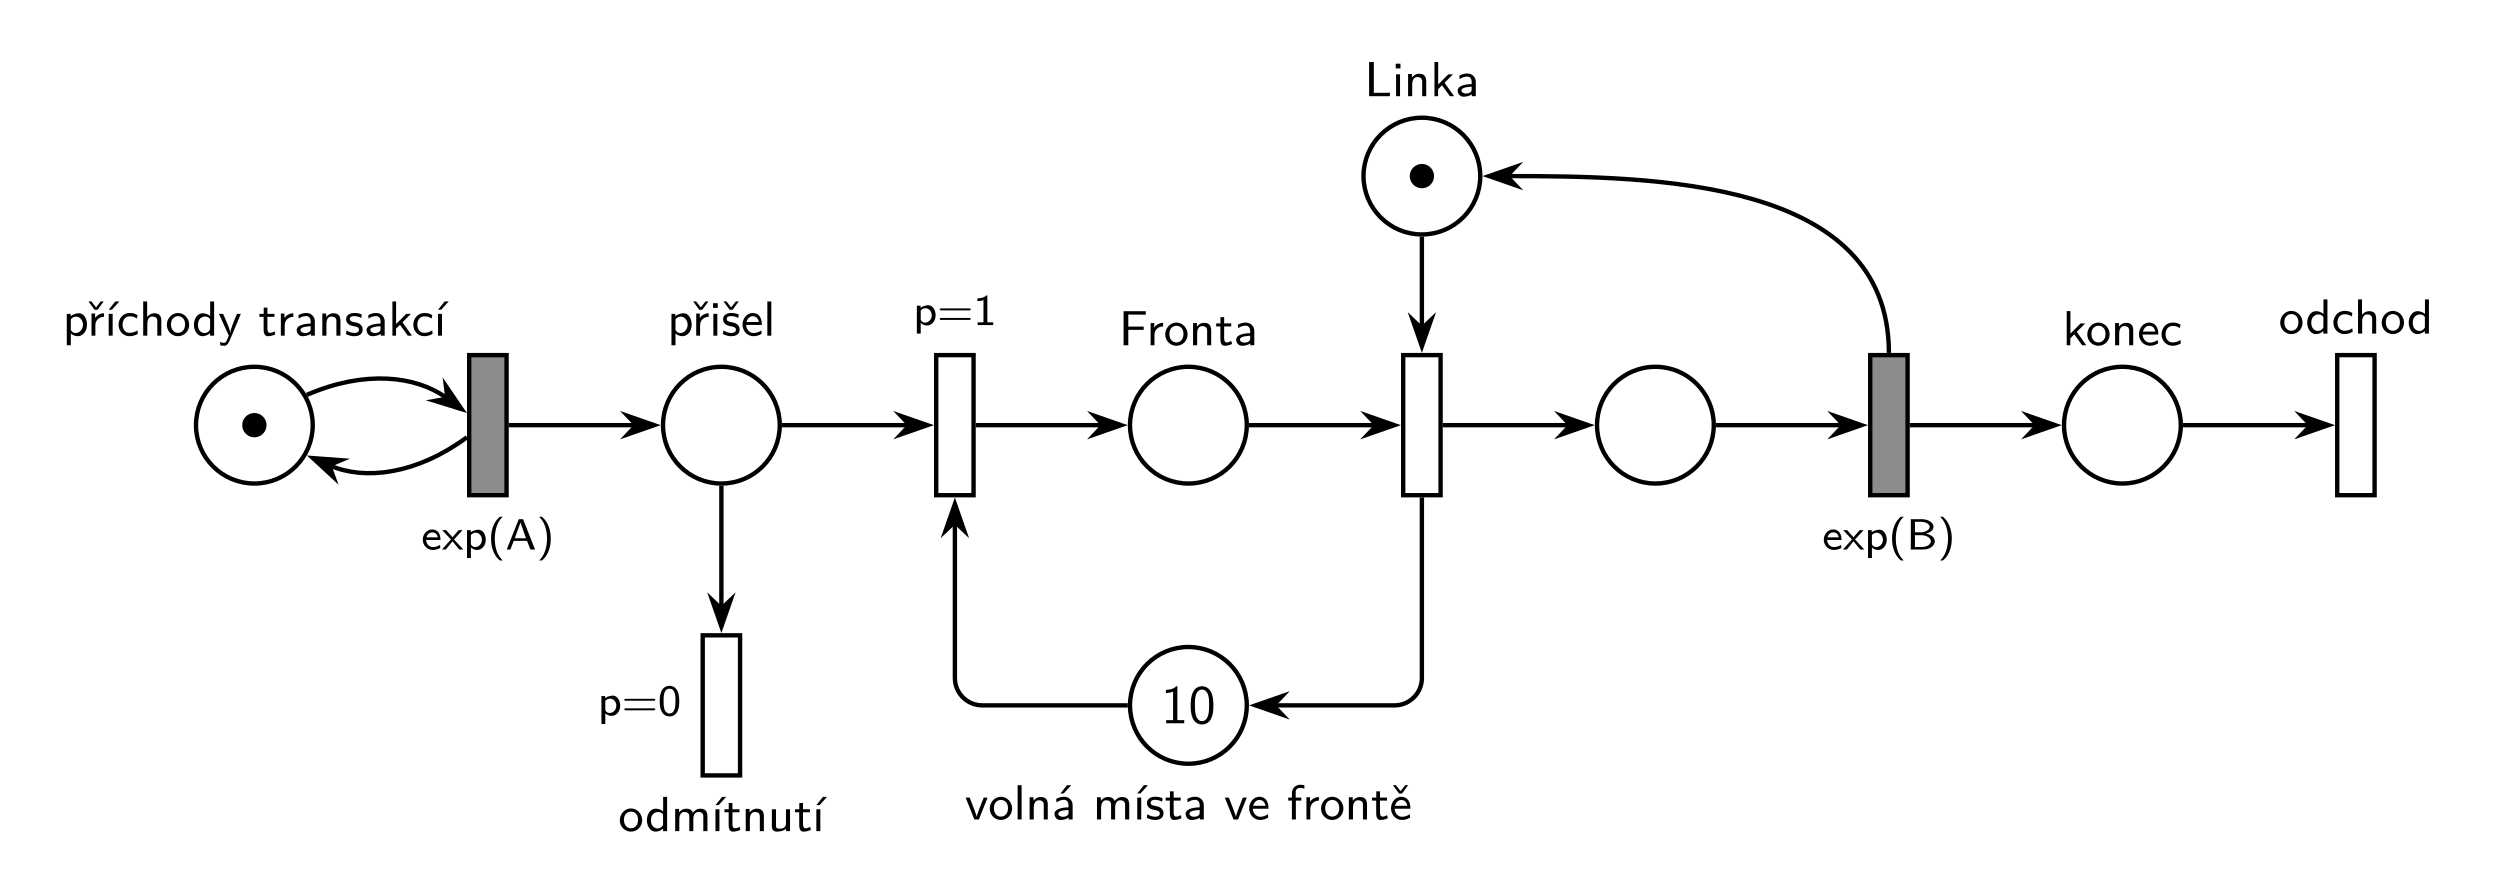
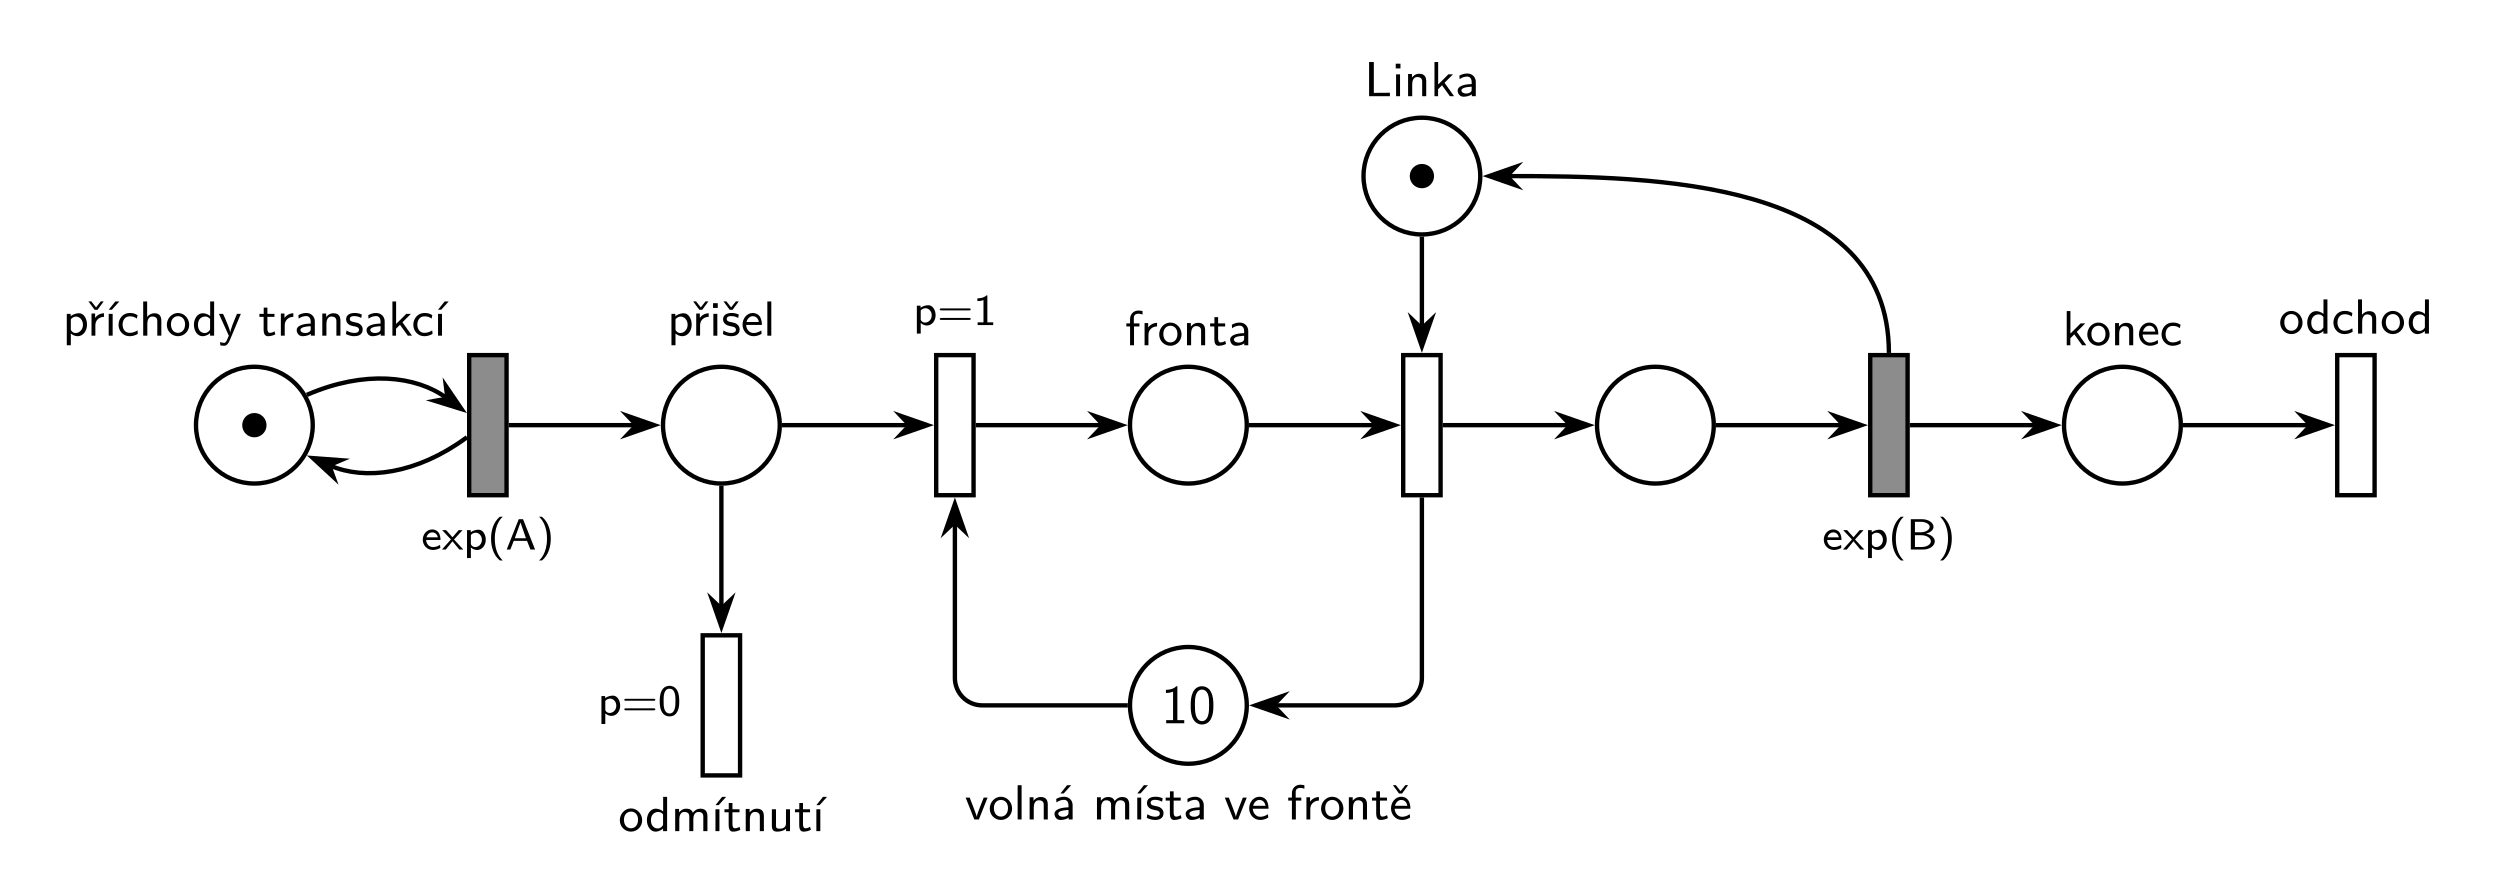
<svg xmlns="http://www.w3.org/2000/svg" xmlns:xlink="http://www.w3.org/1999/xlink" width="454.219pt" height="162.635pt" viewBox="0 0 454.219 162.635">
  <defs>
    <g>
      <g id="glyph-0-0">
        <path d="M 4.422 -2 C 4.422 -3.078 3.859 -4.078 2.984 -4.078 C 2.734 -4.078 2.078 -4.031 1.453 -3.547 L 1.453 -3.969 L 0.75 -3.969 L 0.75 1.734 L 1.484 1.734 L 1.484 -0.406 C 1.812 -0.094 2.266 0.094 2.734 0.094 C 3.641 0.094 4.422 -0.781 4.422 -2 Z M 3.688 -1.984 C 3.688 -1.125 3.047 -0.484 2.359 -0.484 C 2.062 -0.484 1.75 -0.594 1.484 -1.031 L 1.484 -2.969 C 1.609 -3.141 1.938 -3.469 2.438 -3.469 C 3.109 -3.469 3.688 -2.828 3.688 -1.984 Z M 3.688 -1.984 " />
      </g>
      <g id="glyph-0-1">
        <path d="M 3.016 -3.422 L 3.016 -4.078 C 2.359 -4.062 1.766 -3.75 1.406 -3.219 L 1.406 -4.031 L 0.75 -4.031 L 0.75 0 L 1.453 0 L 1.453 -1.906 C 1.453 -2.844 2.188 -3.422 3.016 -3.422 Z M 2.969 -6.234 L 2.438 -6.234 L 1.578 -5.141 L 0.719 -6.234 L 0.188 -6.234 L 1.312 -4.703 L 1.844 -4.703 Z M 2.969 -6.234 " />
      </g>
      <g id="glyph-0-2">
        <path d="M 1.453 0 L 1.453 -3.969 L 0.734 -3.969 L 0.734 0 Z M 2.672 -6.219 L 1.938 -6.219 L 0.734 -4.719 L 1.312 -4.719 Z M 2.672 -6.219 " />
      </g>
      <g id="glyph-0-3">
        <path d="M 3.828 -0.328 L 3.766 -0.969 C 3.344 -0.672 2.859 -0.516 2.328 -0.516 C 1.562 -0.516 1.062 -1.141 1.062 -2 C 1.062 -2.688 1.406 -3.516 2.359 -3.516 C 2.922 -3.516 3.219 -3.406 3.656 -3.109 L 3.781 -3.734 C 3.281 -4.016 3 -4.125 2.359 -4.125 C 1.078 -4.125 0.328 -3.047 0.328 -1.984 C 0.328 -0.875 1.156 0.094 2.312 0.094 C 2.953 0.094 3.422 -0.094 3.828 -0.328 Z M 3.828 -0.328 " />
      </g>
      <g id="glyph-0-4">
        <path d="M 4.016 0 L 4.016 -2.656 C 4.016 -3.328 3.844 -4.078 2.75 -4.078 C 2.25 -4.078 1.766 -3.828 1.438 -3.422 L 1.438 -6.219 L 0.719 -6.219 L 0.719 0 L 1.469 0 L 1.469 -2.188 C 1.469 -2.781 1.703 -3.484 2.375 -3.484 C 3.281 -3.484 3.281 -2.859 3.281 -2.594 L 3.281 0 Z M 4.016 0 " />
      </g>
      <g id="glyph-0-5">
        <path d="M 4.328 -1.969 C 4.328 -3.141 3.422 -4.125 2.297 -4.125 C 1.188 -4.125 0.266 -3.156 0.266 -1.969 C 0.266 -0.781 1.203 0.094 2.297 0.094 C 3.406 0.094 4.328 -0.812 4.328 -1.969 Z M 3.578 -2.062 C 3.578 -1.016 2.953 -0.516 2.297 -0.516 C 1.609 -0.516 1.016 -1.047 1.016 -2.062 C 1.016 -3.109 1.688 -3.547 2.297 -3.547 C 2.938 -3.547 3.578 -3.094 3.578 -2.062 Z M 3.578 -2.062 " />
      </g>
      <g id="glyph-0-6">
        <path d="M 4 0 L 4 -6.219 L 3.281 -6.219 L 3.281 -3.578 C 2.781 -4 2.219 -4.078 1.922 -4.078 C 1.016 -4.078 0.328 -3.141 0.328 -1.984 C 0.328 -0.828 1.016 0.094 1.891 0.094 C 2.156 0.094 2.719 0.031 3.266 -0.469 L 3.266 0 Z M 3.266 -1.266 C 3.266 -1.094 3.266 -1.078 3.156 -0.953 C 2.922 -0.625 2.609 -0.484 2.297 -0.484 C 1.703 -0.484 1.062 -0.906 1.062 -1.984 C 1.062 -3.125 1.828 -3.484 2.391 -3.484 C 2.797 -3.484 3.094 -3.266 3.266 -3.031 Z M 3.266 -1.266 " />
      </g>
      <g id="glyph-0-7">
        <path d="M 4.109 -3.969 L 3.406 -3.969 C 2.719 -2.344 2.234 -1.156 2.188 -0.531 C 2.156 -0.938 1.781 -1.859 1.672 -2.125 C 1.312 -3.031 1.156 -3.344 0.875 -3.969 L 0.125 -3.969 L 1.922 0 L 1.578 0.797 C 1.359 1.297 1.188 1.297 1.062 1.297 C 0.906 1.297 0.594 1.266 0.328 1.141 L 0.391 1.766 C 0.406 1.766 0.75 1.828 1.047 1.828 C 1.297 1.828 1.672 1.828 2.125 0.766 Z M 4.109 -3.969 " />
      </g>
      <g id="glyph-0-8">
        <path d="M 3.062 -0.234 L 2.906 -0.797 C 2.672 -0.625 2.359 -0.516 2.094 -0.516 C 1.734 -0.516 1.625 -0.828 1.625 -1.297 L 1.625 -3.422 L 2.906 -3.422 L 2.906 -3.969 L 1.625 -3.969 L 1.625 -5.109 L 0.953 -5.109 L 0.953 -3.969 L 0.172 -3.969 L 0.172 -3.422 L 0.938 -3.422 L 0.938 -1.125 C 0.938 -0.594 1.047 0.094 1.703 0.094 C 2.094 0.094 2.562 0.016 3.062 -0.234 Z M 3.062 -0.234 " />
      </g>
      <g id="glyph-0-9">
        <path d="M 3.016 -3.422 L 3.016 -4.078 C 2.359 -4.062 1.766 -3.75 1.406 -3.219 L 1.406 -4.031 L 0.75 -4.031 L 0.75 0 L 1.453 0 L 1.453 -1.906 C 1.453 -2.844 2.188 -3.422 3.016 -3.422 Z M 3.016 -3.422 " />
      </g>
      <g id="glyph-0-10">
        <path d="M 3.781 0 L 3.781 -2.594 C 3.781 -3.469 3.125 -4.125 2.234 -4.125 C 1.656 -4.125 1.234 -3.969 0.797 -3.734 L 0.844 -3.094 C 1.297 -3.422 1.734 -3.562 2.234 -3.562 C 2.734 -3.562 3.031 -3.156 3.031 -2.578 L 3.031 -2.203 C 1.5 -2.172 0.484 -1.766 0.484 -1.031 C 0.484 -0.625 0.766 0.094 1.547 0.094 C 1.719 0.094 2.5 0.078 3.062 -0.344 L 3.062 0 Z M 3.031 -1.25 C 3.031 -1.062 3.031 -0.844 2.719 -0.656 C 2.484 -0.516 2.188 -0.484 2.016 -0.484 C 1.562 -0.484 1.172 -0.703 1.172 -1.062 C 1.172 -1.688 2.922 -1.719 3.031 -1.719 Z M 3.031 -1.25 " />
      </g>
      <g id="glyph-0-11">
        <path d="M 4.016 0 L 4.016 -2.656 C 4.016 -3.328 3.844 -4.078 2.75 -4.078 C 2.047 -4.078 1.625 -3.656 1.422 -3.391 L 1.422 -4.031 L 0.719 -4.031 L 0.719 0 L 1.469 0 L 1.469 -2.188 C 1.469 -2.781 1.703 -3.484 2.375 -3.484 C 3.281 -3.484 3.281 -2.859 3.281 -2.594 L 3.281 0 Z M 4.016 0 " />
      </g>
      <g id="glyph-0-12">
        <path d="M 3.312 -1.156 C 3.312 -1.469 3.188 -1.781 2.875 -2.047 C 2.562 -2.312 2.297 -2.359 1.75 -2.469 C 1.422 -2.531 0.969 -2.609 0.969 -3.031 C 0.969 -3.562 1.609 -3.562 1.75 -3.562 C 2.406 -3.562 2.781 -3.359 3.047 -3.219 L 3.156 -3.844 C 2.609 -4.094 2.188 -4.125 1.828 -4.125 C 1.625 -4.125 0.297 -4.125 0.297 -2.953 C 0.297 -2.516 0.562 -2.25 0.656 -2.156 C 1 -1.859 1.234 -1.812 1.844 -1.688 C 2.125 -1.641 2.641 -1.547 2.641 -1.078 C 2.641 -0.5 1.922 -0.5 1.797 -0.5 C 1.266 -0.5 0.766 -0.688 0.375 -0.953 L 0.266 -0.297 C 0.797 -0.016 1.344 0.094 1.797 0.094 C 2.375 0.094 3.312 -0.094 3.312 -1.156 Z M 3.312 -1.156 " />
      </g>
      <g id="glyph-0-13">
        <path d="M 4.328 0 L 2.594 -2.438 L 4.125 -3.969 L 3.281 -3.969 L 1.438 -2.125 L 1.438 -6.219 L 0.766 -6.219 L 0.766 0 L 1.422 0 L 1.422 -1.266 L 2.141 -1.984 L 3.562 0 Z M 4.328 0 " />
      </g>
      <g id="glyph-0-14">
        <path d="M 1.453 0 L 1.453 -3.969 L 0.734 -3.969 L 0.734 0 Z M 1.531 -5.047 L 1.531 -5.906 L 0.672 -5.906 L 0.672 -5.047 Z M 1.531 -5.047 " />
      </g>
      <g id="glyph-0-15">
        <path d="M 3.312 -1.156 C 3.312 -1.469 3.188 -1.781 2.875 -2.047 C 2.562 -2.312 2.297 -2.359 1.75 -2.469 C 1.422 -2.531 0.969 -2.609 0.969 -3.031 C 0.969 -3.562 1.609 -3.562 1.75 -3.562 C 2.406 -3.562 2.781 -3.359 3.047 -3.219 L 3.156 -3.844 C 2.609 -4.094 2.188 -4.125 1.828 -4.125 C 1.625 -4.125 0.297 -4.125 0.297 -2.953 C 0.297 -2.516 0.562 -2.25 0.656 -2.156 C 1 -1.859 1.234 -1.812 1.844 -1.688 C 2.125 -1.641 2.641 -1.547 2.641 -1.078 C 2.641 -0.5 1.922 -0.5 1.797 -0.5 C 1.266 -0.5 0.766 -0.688 0.375 -0.953 L 0.266 -0.297 C 0.797 -0.016 1.344 0.094 1.797 0.094 C 2.375 0.094 3.312 -0.094 3.312 -1.156 Z M 3.156 -6.234 L 2.625 -6.234 L 1.766 -5.141 L 0.906 -6.234 L 0.375 -6.234 L 1.5 -4.703 L 2.031 -4.703 Z M 3.156 -6.234 " />
      </g>
      <g id="glyph-0-16">
        <path d="M 3.828 -1.953 C 3.828 -2.234 3.812 -2.922 3.469 -3.453 C 3.094 -4.016 2.516 -4.125 2.172 -4.125 C 1.141 -4.125 0.312 -3.172 0.312 -2.016 C 0.312 -0.844 1.188 0.094 2.312 0.094 C 2.734 0.094 3.266 -0.016 3.781 -0.344 L 3.719 -0.953 C 3.156 -0.562 2.625 -0.484 2.312 -0.484 C 1.578 -0.484 1 -1.141 0.969 -1.953 Z M 3.281 -2.484 L 1.031 -2.484 C 1.172 -3.062 1.609 -3.547 2.172 -3.547 C 2.5 -3.547 3.109 -3.391 3.281 -2.484 Z M 3.281 -2.484 " />
      </g>
      <g id="glyph-0-17">
        <path d="M 1.453 0 L 1.453 -6.219 L 0.734 -6.219 L 0.734 0 Z M 1.453 0 " />
      </g>
      <g id="glyph-0-18">
-         <path d="M 4.875 -5.562 L 4.875 -6.188 L 0.844 -6.188 L 0.844 0 L 1.703 0 L 1.703 -2.797 L 4.5 -2.797 L 4.5 -3.391 L 1.703 -3.391 L 1.703 -5.578 L 2.016 -5.578 L 4.141 -5.562 Z M 4.875 -5.562 " />
+         <path d="M 3.188 -5.578 L 3.188 -6.219 C 3.078 -6.234 2.797 -6.312 2.453 -6.312 C 1.578 -6.312 0.922 -5.656 0.922 -4.766 L 0.922 -3.969 L 0.25 -3.969 L 0.25 -3.422 L 0.922 -3.422 L 0.922 0 L 1.641 0 L 1.641 -3.422 L 2.625 -3.422 L 2.625 -3.969 L 1.609 -3.969 L 1.609 -5.016 C 1.609 -5.656 2.188 -5.734 2.438 -5.734 C 2.531 -5.734 2.812 -5.734 3.188 -5.578 Z M 3.188 -5.578 " />
      </g>
      <g id="glyph-0-19">
        <path d="M 4.109 -3.969 L 3.406 -3.969 C 3.016 -2.984 3.016 -2.984 2.688 -2.156 C 2.516 -1.688 2.188 -0.828 2.141 -0.5 L 2.125 -0.5 C 2.109 -0.641 2.078 -0.812 1.578 -2.109 L 0.859 -3.969 L 0.125 -3.969 L 1.703 0 L 2.531 0 Z M 4.109 -3.969 " />
      </g>
      <g id="glyph-0-20">
        <path d="M 3.781 0 L 3.781 -2.594 C 3.781 -3.469 3.125 -4.125 2.234 -4.125 C 1.656 -4.125 1.234 -3.969 0.797 -3.734 L 0.844 -3.094 C 1.297 -3.422 1.734 -3.562 2.234 -3.562 C 2.734 -3.562 3.031 -3.156 3.031 -2.578 L 3.031 -2.203 C 1.5 -2.172 0.484 -1.766 0.484 -1.031 C 0.484 -0.625 0.766 0.094 1.547 0.094 C 1.719 0.094 2.5 0.078 3.062 -0.344 L 3.062 0 Z M 3.031 -1.25 C 3.031 -1.062 3.031 -0.844 2.719 -0.656 C 2.484 -0.516 2.188 -0.484 2.016 -0.484 C 1.562 -0.484 1.172 -0.703 1.172 -1.062 C 1.172 -1.688 2.922 -1.719 3.031 -1.719 Z M 3.516 -6.219 L 2.766 -6.219 L 1.562 -4.719 L 2.156 -4.719 Z M 3.516 -6.219 " />
      </g>
      <g id="glyph-0-21">
        <path d="M 6.578 0 L 6.578 -2.656 C 6.578 -3.328 6.391 -4.078 5.312 -4.078 C 4.562 -4.078 4.141 -3.609 3.922 -3.344 C 3.859 -3.516 3.672 -4.078 2.75 -4.078 C 2.047 -4.078 1.625 -3.656 1.422 -3.391 L 1.422 -4.031 L 0.719 -4.031 L 0.719 0 L 1.469 0 L 1.469 -2.188 C 1.469 -2.781 1.703 -3.484 2.375 -3.484 C 3.281 -3.484 3.281 -2.859 3.281 -2.594 L 3.281 0 L 4.016 0 L 4.016 -2.188 C 4.016 -2.781 4.25 -3.484 4.938 -3.484 C 5.828 -3.484 5.828 -2.859 5.828 -2.594 L 5.828 0 Z M 6.578 0 " />
      </g>
      <g id="glyph-0-22">
-         <path d="M 3.188 -5.578 L 3.188 -6.219 C 3.078 -6.234 2.797 -6.312 2.453 -6.312 C 1.578 -6.312 0.922 -5.656 0.922 -4.766 L 0.922 -3.969 L 0.25 -3.969 L 0.25 -3.422 L 0.922 -3.422 L 0.922 0 L 1.641 0 L 1.641 -3.422 L 2.625 -3.422 L 2.625 -3.969 L 1.609 -3.969 L 1.609 -5.016 C 1.609 -5.656 2.188 -5.734 2.438 -5.734 C 2.531 -5.734 2.812 -5.734 3.188 -5.578 Z M 3.188 -5.578 " />
+         <path d="M 3.828 -1.953 C 3.828 -2.234 3.812 -2.922 3.469 -3.453 C 3.094 -4.016 2.516 -4.125 2.172 -4.125 C 1.141 -4.125 0.312 -3.172 0.312 -2.016 C 0.312 -0.844 1.188 0.094 2.312 0.094 C 2.734 0.094 3.266 -0.016 3.781 -0.344 L 3.719 -0.953 C 3.156 -0.562 2.625 -0.484 2.312 -0.484 C 1.578 -0.484 1 -1.141 0.969 -1.953 Z M 3.281 -2.484 L 1.031 -2.484 C 1.172 -3.062 1.609 -3.547 2.172 -3.547 C 2.5 -3.547 3.109 -3.391 3.281 -2.484 Z M 3.422 -6.234 L 2.906 -6.234 L 2.047 -5.141 L 1.188 -6.234 L 0.656 -6.234 L 1.766 -4.703 L 2.312 -4.703 Z M 3.422 -6.234 " />
      </g>
      <g id="glyph-0-23">
-         <path d="M 3.828 -1.953 C 3.828 -2.234 3.812 -2.922 3.469 -3.453 C 3.094 -4.016 2.516 -4.125 2.172 -4.125 C 1.141 -4.125 0.312 -3.172 0.312 -2.016 C 0.312 -0.844 1.188 0.094 2.312 0.094 C 2.734 0.094 3.266 -0.016 3.781 -0.344 L 3.719 -0.953 C 3.156 -0.562 2.625 -0.484 2.312 -0.484 C 1.578 -0.484 1 -1.141 0.969 -1.953 Z M 3.281 -2.484 L 1.031 -2.484 C 1.172 -3.062 1.609 -3.547 2.172 -3.547 C 2.5 -3.547 3.109 -3.391 3.281 -2.484 Z M 3.422 -6.234 L 2.906 -6.234 L 2.047 -5.141 L 1.188 -6.234 L 0.656 -6.234 L 1.766 -4.703 L 2.312 -4.703 Z M 3.422 -6.234 " />
+         <path d="M 4.625 0 L 4.625 -0.625 L 4.219 -0.625 L 2.047 -0.609 L 1.703 -0.609 L 1.703 -6.219 L 0.844 -6.219 L 0.844 0 Z M 4.625 0 " />
      </g>
      <g id="glyph-0-24">
-         <path d="M 4.625 0 L 4.625 -0.625 L 4.219 -0.625 L 2.047 -0.609 L 1.703 -0.609 L 1.703 -6.219 L 0.844 -6.219 L 0.844 0 Z M 4.625 0 " />
-       </g>
-       <g id="glyph-0-25">
        <path d="M 4.016 0 L 4.016 -3.969 L 3.281 -3.969 L 3.281 -1.391 C 3.281 -0.672 2.719 -0.438 2.172 -0.438 C 1.531 -0.438 1.469 -0.641 1.469 -1.016 L 1.469 -3.969 L 0.719 -3.969 L 0.719 -0.969 C 0.719 -0.219 1.031 0.094 1.672 0.094 C 2.188 0.094 2.891 -0.047 3.297 -0.438 L 3.297 0 Z M 4.016 0 " />
      </g>
      <g id="glyph-1-0">
        <path d="M 4.219 0 L 4.219 -0.578 L 2.969 -0.578 L 2.969 -6.734 L 2.766 -6.734 C 2.188 -6.125 1.359 -6.109 0.891 -6.078 L 0.891 -5.5 C 1.219 -5.516 1.688 -5.531 2.188 -5.75 L 2.188 -0.578 L 0.938 -0.578 L 0.938 0 Z M 4.219 0 " />
      </g>
      <g id="glyph-1-1">
        <path d="M 4.547 -3.234 C 4.547 -4.031 4.5 -4.953 4.078 -5.75 C 3.672 -6.5 2.984 -6.734 2.484 -6.734 C 1.891 -6.734 1.203 -6.469 0.797 -5.578 C 0.469 -4.859 0.422 -4.031 0.422 -3.234 C 0.422 -2.453 0.453 -1.734 0.75 -1 C 1.156 -0.047 1.906 0.219 2.469 0.219 C 3.203 0.219 3.828 -0.188 4.141 -0.875 C 4.438 -1.516 4.547 -2.172 4.547 -3.234 Z M 3.766 -3.359 C 3.766 -2.703 3.766 -2.078 3.594 -1.453 C 3.328 -0.547 2.797 -0.391 2.484 -0.391 C 1.969 -0.391 1.562 -0.766 1.359 -1.484 C 1.203 -2.047 1.188 -2.578 1.188 -3.359 C 1.188 -3.984 1.188 -4.578 1.359 -5.125 C 1.422 -5.312 1.672 -6.125 2.469 -6.125 C 3.25 -6.125 3.516 -5.375 3.578 -5.203 C 3.766 -4.641 3.766 -3.969 3.766 -3.359 Z M 3.766 -3.359 " />
      </g>
      <g id="glyph-2-0">
        <path d="M 3.5 -1.734 C 3.5 -2.109 3.453 -2.641 3.156 -3.094 C 2.859 -3.5 2.391 -3.656 2 -3.656 C 1.031 -3.656 0.281 -2.797 0.281 -1.797 C 0.281 -0.766 1.078 0.078 2.125 0.078 C 2.578 0.078 3.062 -0.062 3.469 -0.297 L 3.422 -0.859 C 2.969 -0.547 2.469 -0.453 2.125 -0.453 C 1.438 -0.453 0.922 -1.016 0.891 -1.734 Z M 3.016 -2.219 L 0.953 -2.219 C 1.125 -2.859 1.594 -3.125 2 -3.125 C 2.344 -3.125 2.859 -2.953 3.016 -2.219 Z M 3.016 -2.219 " />
      </g>
      <g id="glyph-2-1">
        <path d="M 3.891 0 L 2.203 -1.828 L 3.75 -3.531 L 3.047 -3.531 L 1.922 -2.234 L 0.766 -3.531 L 0.047 -3.531 L 1.641 -1.828 L 0 0 L 0.703 0 L 1.922 -1.5 L 3.172 0 Z M 3.891 0 " />
      </g>
      <g id="glyph-2-2">
        <path d="M 4.078 -1.781 C 4.078 -2.734 3.547 -3.609 2.766 -3.609 C 2.406 -3.609 1.812 -3.5 1.344 -3.156 L 1.344 -3.531 L 0.672 -3.531 L 0.672 1.547 L 1.375 1.547 L 1.375 -0.375 C 1.797 0.016 2.25 0.078 2.516 0.078 C 3.359 0.078 4.078 -0.719 4.078 -1.781 Z M 3.375 -1.781 C 3.375 -0.984 2.781 -0.453 2.156 -0.453 C 2.047 -0.453 1.844 -0.469 1.641 -0.625 C 1.406 -0.812 1.375 -0.938 1.375 -1.078 L 1.375 -2.641 C 1.547 -2.859 1.859 -3.062 2.25 -3.062 C 2.875 -3.062 3.375 -2.469 3.375 -1.781 Z M 3.375 -1.781 " />
      </g>
      <g id="glyph-2-3">
        <path d="M 2.812 1.984 C 2.781 1.969 2.016 1.312 1.641 0.078 C 1.453 -0.547 1.359 -1.203 1.359 -1.984 C 1.359 -4.734 2.641 -5.828 2.812 -5.969 L 2.422 -5.969 C 2.297 -5.969 2.281 -5.969 2.172 -5.875 C 1.172 -5 0.672 -3.594 0.672 -1.984 C 0.672 -0.484 1.125 0.969 2.172 1.891 C 2.281 1.984 2.297 1.984 2.422 1.984 Z M 2.812 1.984 " />
      </g>
      <g id="glyph-2-4">
        <path d="M 5.391 0 L 3.203 -5.516 L 2.422 -5.516 L 0.234 0 L 0.891 0 L 1.516 -1.578 L 3.922 -1.578 L 4.547 0 Z M 3.734 -2.047 L 1.703 -2.047 L 2.734 -4.922 Z M 3.734 -2.047 " />
      </g>
      <g id="glyph-2-5">
        <path d="M 2.609 -1.984 C 2.609 -3.484 2.156 -4.938 1.109 -5.859 C 1 -5.969 0.984 -5.969 0.844 -5.969 L 0.469 -5.969 C 0.5 -5.953 1.266 -5.281 1.625 -4.047 C 1.828 -3.422 1.922 -2.781 1.922 -1.984 C 1.922 0.766 0.625 1.859 0.469 1.984 L 0.844 1.984 C 0.984 1.984 1 1.984 1.094 1.906 C 2.094 1.031 2.609 -0.391 2.609 -1.984 Z M 2.609 -1.984 " />
      </g>
      <g id="glyph-2-6">
        <path d="M 6.094 -2.859 C 6.094 -3.031 5.922 -3.031 5.812 -3.031 L 0.75 -3.031 C 0.641 -3.031 0.469 -3.031 0.469 -2.859 C 0.469 -2.672 0.641 -2.672 0.75 -2.672 L 5.812 -2.672 C 5.922 -2.672 6.094 -2.672 6.094 -2.859 Z M 6.094 -1.125 C 6.094 -1.297 5.922 -1.297 5.812 -1.297 L 0.75 -1.297 C 0.641 -1.297 0.469 -1.297 0.469 -1.125 C 0.469 -0.938 0.641 -0.938 0.75 -0.938 L 5.812 -0.938 C 5.922 -0.938 6.094 -0.938 6.094 -1.125 Z M 6.094 -1.125 " />
      </g>
      <g id="glyph-2-7">
        <path d="M 3.609 0 L 3.609 -0.5 L 2.547 -0.5 L 2.547 -5.391 L 2.375 -5.391 C 1.859 -4.906 1.203 -4.875 0.734 -4.859 L 0.734 -4.359 C 1.047 -4.359 1.438 -4.375 1.844 -4.547 L 1.844 -0.5 L 0.781 -0.5 L 0.781 0 Z M 3.609 0 " />
      </g>
      <g id="glyph-2-8">
        <path d="M 3.875 -2.578 C 3.875 -2.969 3.875 -3.891 3.5 -4.547 C 3.109 -5.266 2.484 -5.391 2.109 -5.391 C 1.75 -5.391 1.125 -5.266 0.734 -4.594 C 0.344 -3.953 0.328 -3.078 0.328 -2.578 C 0.328 -2 0.359 -1.266 0.703 -0.672 C 1.047 -0.031 1.641 0.172 2.109 0.172 C 2.906 0.172 3.344 -0.297 3.578 -0.797 C 3.859 -1.359 3.875 -2.094 3.875 -2.578 Z M 3.188 -2.688 C 3.188 -2.156 3.188 -1.562 3 -1.062 C 2.781 -0.484 2.375 -0.359 2.109 -0.359 C 1.781 -0.359 1.391 -0.547 1.188 -1.125 C 1.031 -1.609 1.031 -2.109 1.031 -2.688 C 1.031 -3.422 1.031 -4.859 2.109 -4.859 C 3.188 -4.859 3.188 -3.422 3.188 -2.688 Z M 3.188 -2.688 " />
      </g>
      <g id="glyph-2-9">
        <path d="M 5.156 -1.5 C 5.156 -2.188 4.406 -2.766 3.531 -2.891 C 4.359 -3.078 4.922 -3.562 4.922 -4.141 C 4.922 -4.875 4 -5.516 2.828 -5.516 L 0.797 -5.516 L 0.797 0 L 3.062 0 C 4.234 0 5.156 -0.703 5.156 -1.5 Z M 4.219 -4.125 C 4.219 -3.594 3.5 -3.141 2.594 -3.141 L 1.547 -3.141 L 1.547 -5.047 L 2.594 -5.047 C 3.484 -5.047 4.219 -4.641 4.219 -4.125 Z M 4.438 -1.5 C 4.438 -0.922 3.688 -0.469 2.812 -0.469 L 1.547 -0.469 L 1.547 -2.609 L 2.688 -2.609 C 3.688 -2.609 4.438 -2.094 4.438 -1.5 Z M 4.438 -1.5 " />
      </g>
    </g>
    <clipPath id="clip-0">
      <path clip-rule="nonzero" d="M 0.117 0 L 453.32 0 L 453.32 162.27 L 0.117 162.27 Z M 0.117 0 " />
    </clipPath>
  </defs>
  <g clip-path="url(#clip-0)">
    <path fill-rule="nonzero" fill="rgb(100%, 100%, 100%)" fill-opacity="1" d="M 0.117 162.273 L 0.117 0 L 453.324 0 L 453.324 162.273 Z M 0.117 162.273 " />
  </g>
  <path fill="none" stroke-width="0.797" stroke-linecap="butt" stroke-linejoin="miter" stroke="rgb(0%, 0%, 0%)" stroke-opacity="1" stroke-miterlimit="10" d="M 10.629 0.001 C 10.629 5.869 5.872 10.63 -0.001 10.63 C -5.869 10.63 -10.63 5.869 -10.63 0.001 C -10.63 -5.872 -5.869 -10.629 -0.001 -10.629 C 5.872 -10.629 10.629 -5.872 10.629 0.001 Z M 10.629 0.001 " transform="matrix(0.997761, 0, 0, -0.997761, 46.21548, 77.24664)" />
  <path fill-rule="nonzero" fill="rgb(0%, 0%, 0%)" fill-opacity="1" d="M 48.426 77.246 C 48.426 76.027 47.434 75.039 46.215 75.039 C 44.996 75.039 44.008 76.027 44.008 77.246 C 44.008 78.465 44.996 79.457 46.215 79.457 C 47.434 79.457 48.426 78.465 48.426 77.246 Z M 48.426 77.246 " />
  <g fill="rgb(0%, 0%, 0%)" fill-opacity="1">
    <use xlink:href="#glyph-0-0" x="11.385" y="60.991" />
  </g>
  <g fill="rgb(0%, 0%, 0%)" fill-opacity="1">
    <use xlink:href="#glyph-0-1" x="15.874" y="60.991" />
    <use xlink:href="#glyph-0-2" x="19.015" y="60.991" />
    <use xlink:href="#glyph-0-3" x="21.21" y="60.991" />
    <use xlink:href="#glyph-0-4" x="25.297" y="60.991" />
    <use xlink:href="#glyph-0-5" x="30.046" y="60.991" />
  </g>
  <g fill="rgb(0%, 0%, 0%)" fill-opacity="1">
    <use xlink:href="#glyph-0-6" x="34.903" y="60.991" />
    <use xlink:href="#glyph-0-7" x="39.651" y="60.991" />
  </g>
  <g fill="rgb(0%, 0%, 0%)" fill-opacity="1">
    <use xlink:href="#glyph-0-8" x="46.959" y="60.991" />
    <use xlink:href="#glyph-0-9" x="50.279" y="60.991" />
    <use xlink:href="#glyph-0-10" x="53.42" y="60.991" />
    <use xlink:href="#glyph-0-11" x="57.838" y="60.991" />
    <use xlink:href="#glyph-0-12" x="62.586" y="60.991" />
    <use xlink:href="#glyph-0-10" x="66.111" y="60.991" />
    <use xlink:href="#glyph-0-13" x="70.529" y="60.991" />
  </g>
  <g fill="rgb(0%, 0%, 0%)" fill-opacity="1">
    <use xlink:href="#glyph-0-3" x="74.763" y="60.991" />
    <use xlink:href="#glyph-0-2" x="78.85" y="60.991" />
  </g>
  <path fill="none" stroke-width="0.797" stroke-linecap="butt" stroke-linejoin="miter" stroke="rgb(0%, 0%, 0%)" stroke-opacity="1" stroke-miterlimit="10" d="M 95.671 0.001 C 95.671 5.869 90.91 10.63 85.041 10.63 C 79.169 10.63 74.412 5.869 74.412 0.001 C 74.412 -5.872 79.169 -10.629 85.041 -10.629 C 90.91 -10.629 95.671 -5.872 95.671 0.001 Z M 95.671 0.001 " transform="matrix(0.997761, 0, 0, -0.997761, 46.21548, 77.24664)" />
  <g fill="rgb(0%, 0%, 0%)" fill-opacity="1">
    <use xlink:href="#glyph-0-0" x="121.246" y="60.991" />
  </g>
  <g fill="rgb(0%, 0%, 0%)" fill-opacity="1">
    <use xlink:href="#glyph-0-1" x="125.744" y="60.991" />
  </g>
  <g fill="rgb(0%, 0%, 0%)" fill-opacity="1">
    <use xlink:href="#glyph-0-14" x="128.876" y="60.991" />
    <use xlink:href="#glyph-0-15" x="131.072" y="60.991" />
    <use xlink:href="#glyph-0-16" x="134.597" y="60.991" />
    <use xlink:href="#glyph-0-17" x="138.683" y="60.991" />
  </g>
  <path fill="none" stroke-width="0.797" stroke-linecap="butt" stroke-linejoin="miter" stroke="rgb(0%, 0%, 0%)" stroke-opacity="1" stroke-miterlimit="10" d="M 180.713 0.001 C 180.713 5.869 175.952 10.63 170.079 10.63 C 164.211 10.63 159.45 5.869 159.45 0.001 C 159.45 -5.872 164.211 -10.629 170.079 -10.629 C 175.952 -10.629 180.713 -5.872 180.713 0.001 Z M 180.713 0.001 " transform="matrix(0.997761, 0, 0, -0.997761, 46.21548, 77.24664)" />
  <g fill="rgb(0%, 0%, 0%)" fill-opacity="1">
-     <use xlink:href="#glyph-0-18" x="203.295" y="62.731" />
-   </g>
-   <g fill="rgb(0%, 0%, 0%)" fill-opacity="1">
-     <use xlink:href="#glyph-0-9" x="208.302" y="62.731" />
-     <use xlink:href="#glyph-0-5" x="211.443" y="62.731" />
-     <use xlink:href="#glyph-0-11" x="216.041" y="62.731" />
-     <use xlink:href="#glyph-0-8" x="220.789" y="62.731" />
-     <use xlink:href="#glyph-0-10" x="224.109" y="62.731" />
+     <use xlink:href="#glyph-0-18" x="204.395" y="62.731" />
+     <use xlink:href="#glyph-0-9" x="207.205" y="62.731" />
+     <use xlink:href="#glyph-0-5" x="210.346" y="62.731" />
+     <use xlink:href="#glyph-0-11" x="214.943" y="62.731" />
+     <use xlink:href="#glyph-0-8" x="219.692" y="62.731" />
+     <use xlink:href="#glyph-0-10" x="223.012" y="62.731" />
  </g>
  <path fill="none" stroke-width="0.797" stroke-linecap="butt" stroke-linejoin="miter" stroke="rgb(0%, 0%, 0%)" stroke-opacity="1" stroke-miterlimit="10" d="M 180.713 -51.024 C 180.713 -45.155 175.952 -40.395 170.079 -40.395 C 164.211 -40.395 159.45 -45.155 159.45 -51.024 C 159.45 -56.896 164.211 -61.653 170.079 -61.653 C 175.952 -61.653 180.713 -56.896 180.713 -51.024 Z M 180.713 -51.024 " transform="matrix(0.997761, 0, 0, -0.997761, 46.21548, 77.24664)" />
  <g fill="rgb(0%, 0%, 0%)" fill-opacity="1">
    <use xlink:href="#glyph-1-0" x="210.943" y="131.414" />
    <use xlink:href="#glyph-1-1" x="215.913" y="131.414" />
  </g>
  <g fill="rgb(0%, 0%, 0%)" fill-opacity="1">
    <use xlink:href="#glyph-0-19" x="175.322" y="148.884" />
    <use xlink:href="#glyph-0-5" x="179.56" y="148.884" />
    <use xlink:href="#glyph-0-17" x="184.158" y="148.884" />
    <use xlink:href="#glyph-0-11" x="186.353" y="148.884" />
    <use xlink:href="#glyph-0-20" x="191.102" y="148.884" />
  </g>
  <g fill="rgb(0%, 0%, 0%)" fill-opacity="1">
    <use xlink:href="#glyph-0-21" x="198.588" y="148.884" />
    <use xlink:href="#glyph-0-2" x="205.891" y="148.884" />
    <use xlink:href="#glyph-0-12" x="208.087" y="148.884" />
    <use xlink:href="#glyph-0-8" x="211.612" y="148.884" />
    <use xlink:href="#glyph-0-10" x="214.932" y="148.884" />
  </g>
  <g fill="rgb(0%, 0%, 0%)" fill-opacity="1">
    <use xlink:href="#glyph-0-19" x="222.409" y="148.884" />
    <use xlink:href="#glyph-0-16" x="226.648" y="148.884" />
  </g>
  <g fill="rgb(0%, 0%, 0%)" fill-opacity="1">
-     <use xlink:href="#glyph-0-22" x="233.803" y="148.884" />
+     <use xlink:href="#glyph-0-18" x="233.803" y="148.884" />
    <use xlink:href="#glyph-0-9" x="236.612" y="148.884" />
    <use xlink:href="#glyph-0-5" x="239.753" y="148.884" />
    <use xlink:href="#glyph-0-11" x="244.351" y="148.884" />
    <use xlink:href="#glyph-0-8" x="249.099" y="148.884" />
-     <use xlink:href="#glyph-0-23" x="252.419" y="148.884" />
+     <use xlink:href="#glyph-0-22" x="252.419" y="148.884" />
  </g>
  <path fill="none" stroke-width="0.797" stroke-linecap="butt" stroke-linejoin="miter" stroke="rgb(0%, 0%, 0%)" stroke-opacity="1" stroke-miterlimit="10" d="M 223.23 45.356 C 223.23 51.225 218.473 55.985 212.6 55.985 C 206.732 55.985 201.971 51.225 201.971 45.356 C 201.971 39.483 206.732 34.727 212.6 34.727 C 218.473 34.727 223.23 39.483 223.23 45.356 Z M 223.23 45.356 " transform="matrix(0.997761, 0, 0, -0.997761, 46.21548, 77.24664)" />
  <path fill-rule="nonzero" fill="rgb(0%, 0%, 0%)" fill-opacity="1" d="M 260.551 31.992 C 260.551 30.773 259.559 29.785 258.34 29.785 C 257.121 29.785 256.133 30.773 256.133 31.992 C 256.133 33.215 257.121 34.203 258.34 34.203 C 259.559 34.203 260.551 33.215 260.551 31.992 Z M 260.551 31.992 " />
  <g fill="rgb(0%, 0%, 0%)" fill-opacity="1">
-     <use xlink:href="#glyph-0-24" x="247.904" y="17.478" />
+     <use xlink:href="#glyph-0-23" x="247.904" y="17.478" />
    <use xlink:href="#glyph-0-14" x="252.916" y="17.478" />
    <use xlink:href="#glyph-0-11" x="255.111" y="17.478" />
    <use xlink:href="#glyph-0-13" x="259.86" y="17.478" />
    <use xlink:href="#glyph-0-10" x="264.353" y="17.478" />
  </g>
  <path fill="none" stroke-width="0.797" stroke-linecap="butt" stroke-linejoin="miter" stroke="rgb(0%, 0%, 0%)" stroke-opacity="1" stroke-miterlimit="10" d="M 265.751 0.001 C 265.751 5.869 260.994 10.63 255.121 10.63 C 249.249 10.63 244.492 5.869 244.492 0.001 C 244.492 -5.872 249.249 -10.629 255.121 -10.629 C 260.994 -10.629 265.751 -5.872 265.751 0.001 Z M 265.751 0.001 " transform="matrix(0.997761, 0, 0, -0.997761, 46.21548, 77.24664)" />
  <path fill="none" stroke-width="0.797" stroke-linecap="butt" stroke-linejoin="miter" stroke="rgb(0%, 0%, 0%)" stroke-opacity="1" stroke-miterlimit="10" d="M 350.793 0.001 C 350.793 5.869 346.032 10.63 340.163 10.63 C 334.291 10.63 329.53 5.869 329.53 0.001 C 329.53 -5.872 334.291 -10.629 340.163 -10.629 C 346.032 -10.629 350.793 -5.872 350.793 0.001 Z M 350.793 0.001 " transform="matrix(0.997761, 0, 0, -0.997761, 46.21548, 77.24664)" />
  <g fill="rgb(0%, 0%, 0%)" fill-opacity="1">
    <use xlink:href="#glyph-0-13" x="374.732" y="62.731" />
  </g>
  <g fill="rgb(0%, 0%, 0%)" fill-opacity="1">
    <use xlink:href="#glyph-0-5" x="378.966" y="62.731" />
    <use xlink:href="#glyph-0-11" x="383.564" y="62.731" />
    <use xlink:href="#glyph-0-16" x="388.313" y="62.731" />
    <use xlink:href="#glyph-0-3" x="392.399" y="62.731" />
  </g>
  <path fill-rule="nonzero" fill="rgb(54.999%, 54.999%, 54.999%)" fill-opacity="1" stroke-width="0.797" stroke-linecap="butt" stroke-linejoin="miter" stroke="rgb(0%, 0%, 0%)" stroke-opacity="1" stroke-miterlimit="10" d="M 39.118 -12.755 L 45.923 -12.755 L 45.923 12.756 L 39.118 12.756 Z M 39.118 -12.755 " transform="matrix(0.997761, 0, 0, -0.997761, 46.21548, 77.24664)" />
  <g fill="rgb(0%, 0%, 0%)" fill-opacity="1">
    <use xlink:href="#glyph-2-0" x="76.531" y="99.848" />
    <use xlink:href="#glyph-2-1" x="80.286" y="99.848" />
    <use xlink:href="#glyph-2-2" x="84.18" y="99.848" />
    <use xlink:href="#glyph-2-3" x="88.543" y="99.848" />
    <use xlink:href="#glyph-2-4" x="91.828" y="99.848" />
    <use xlink:href="#glyph-2-5" x="97.462" y="99.848" />
  </g>
  <path fill-rule="nonzero" fill="rgb(100%, 100%, 100%)" fill-opacity="1" stroke-width="0.797" stroke-linecap="butt" stroke-linejoin="miter" stroke="rgb(0%, 0%, 0%)" stroke-opacity="1" stroke-miterlimit="10" d="M 124.16 -12.755 L 130.961 -12.755 L 130.961 12.756 L 124.16 12.756 Z M 124.16 -12.755 " transform="matrix(0.997761, 0, 0, -0.997761, 46.21548, 77.24664)" />
  <g fill="rgb(0%, 0%, 0%)" fill-opacity="1">
    <use xlink:href="#glyph-2-2" x="165.909" y="59.063" />
    <use xlink:href="#glyph-2-6" x="170.271" y="59.063" />
    <use xlink:href="#glyph-2-7" x="176.843" y="59.063" />
  </g>
  <path fill-rule="nonzero" fill="rgb(100%, 100%, 100%)" fill-opacity="1" stroke-width="0.797" stroke-linecap="butt" stroke-linejoin="miter" stroke="rgb(0%, 0%, 0%)" stroke-opacity="1" stroke-miterlimit="10" d="M 81.639 -63.779 L 88.444 -63.779 L 88.444 -38.269 L 81.639 -38.269 Z M 81.639 -63.779 " transform="matrix(0.997761, 0, 0, -0.997761, 46.21548, 77.24664)" />
  <g fill="rgb(0%, 0%, 0%)" fill-opacity="1">
    <use xlink:href="#glyph-0-5" x="112.347" y="151.005" />
  </g>
  <g fill="rgb(0%, 0%, 0%)" fill-opacity="1">
    <use xlink:href="#glyph-0-6" x="117.204" y="151.005" />
    <use xlink:href="#glyph-0-21" x="121.953" y="151.005" />
    <use xlink:href="#glyph-0-2" x="129.256" y="151.005" />
    <use xlink:href="#glyph-0-8" x="131.451" y="151.005" />
    <use xlink:href="#glyph-0-11" x="134.771" y="151.005" />
-     <use xlink:href="#glyph-0-25" x="139.52" y="151.005" />
+     <use xlink:href="#glyph-0-24" x="139.52" y="151.005" />
    <use xlink:href="#glyph-0-8" x="144.268" y="151.005" />
    <use xlink:href="#glyph-0-2" x="147.588" y="151.005" />
  </g>
  <g fill="rgb(0%, 0%, 0%)" fill-opacity="1">
    <use xlink:href="#glyph-2-2" x="108.601" y="129.992" />
    <use xlink:href="#glyph-2-6" x="112.964" y="129.992" />
    <use xlink:href="#glyph-2-8" x="119.536" y="129.992" />
  </g>
  <path fill-rule="nonzero" fill="rgb(100%, 100%, 100%)" fill-opacity="1" stroke-width="0.797" stroke-linecap="butt" stroke-linejoin="miter" stroke="rgb(0%, 0%, 0%)" stroke-opacity="1" stroke-miterlimit="10" d="M 209.198 -12.755 L 216.003 -12.755 L 216.003 12.756 L 209.198 12.756 Z M 209.198 -12.755 " transform="matrix(0.997761, 0, 0, -0.997761, 46.21548, 77.24664)" />
  <path fill-rule="nonzero" fill="rgb(54.999%, 54.999%, 54.999%)" fill-opacity="1" stroke-width="0.797" stroke-linecap="butt" stroke-linejoin="miter" stroke="rgb(0%, 0%, 0%)" stroke-opacity="1" stroke-miterlimit="10" d="M 294.24 -12.755 L 301.045 -12.755 L 301.045 12.756 L 294.24 12.756 Z M 294.24 -12.755 " transform="matrix(0.997761, 0, 0, -0.997761, 46.21548, 77.24664)" />
  <g fill="rgb(0%, 0%, 0%)" fill-opacity="1">
    <use xlink:href="#glyph-2-0" x="331.078" y="99.848" />
    <use xlink:href="#glyph-2-1" x="334.833" y="99.848" />
    <use xlink:href="#glyph-2-2" x="338.727" y="99.848" />
    <use xlink:href="#glyph-2-3" x="343.089" y="99.848" />
    <use xlink:href="#glyph-2-9" x="346.375" y="99.848" />
    <use xlink:href="#glyph-2-5" x="352.008" y="99.848" />
  </g>
  <path fill-rule="nonzero" fill="rgb(100%, 100%, 100%)" fill-opacity="1" stroke-width="0.797" stroke-linecap="butt" stroke-linejoin="miter" stroke="rgb(0%, 0%, 0%)" stroke-opacity="1" stroke-miterlimit="10" d="M 379.278 -12.755 L 386.083 -12.755 L 386.083 12.756 L 379.278 12.756 Z M 379.278 -12.755 " transform="matrix(0.997761, 0, 0, -0.997761, 46.21548, 77.24664)" />
  <g fill="rgb(0%, 0%, 0%)" fill-opacity="1">
    <use xlink:href="#glyph-0-5" x="414.016" y="60.61" />
  </g>
  <g fill="rgb(0%, 0%, 0%)" fill-opacity="1">
    <use xlink:href="#glyph-0-6" x="418.864" y="60.61" />
  </g>
  <g fill="rgb(0%, 0%, 0%)" fill-opacity="1">
    <use xlink:href="#glyph-0-3" x="423.622" y="60.61" />
    <use xlink:href="#glyph-0-4" x="427.708" y="60.61" />
    <use xlink:href="#glyph-0-5" x="432.457" y="60.61" />
  </g>
  <g fill="rgb(0%, 0%, 0%)" fill-opacity="1">
    <use xlink:href="#glyph-0-6" x="437.305" y="60.61" />
  </g>
  <path fill="none" stroke-width="0.797" stroke-linecap="butt" stroke-linejoin="miter" stroke="rgb(0%, 0%, 0%)" stroke-opacity="1" stroke-miterlimit="10" d="M 9.552 5.513 C 20.064 10.086 29.503 9.013 35 4.945 " transform="matrix(0.997761, 0, 0, -0.997761, 46.21548, 77.24664)" />
  <path fill-rule="nonzero" fill="rgb(0%, 0%, 0%)" fill-opacity="1" stroke-width="0.797" stroke-linecap="butt" stroke-linejoin="miter" stroke="rgb(0%, 0%, 0%)" stroke-opacity="1" stroke-miterlimit="10" d="M 6.152 -0.001 L 1.355 1.671 L 2.942 0 L 1.356 -1.674 Z M 6.152 -0.001 " transform="matrix(0.80211, 0.593348, 0.593348, -0.80211, 78.93719, 70.68461)" />
  <path fill="none" stroke-width="0.797" stroke-linecap="butt" stroke-linejoin="miter" stroke="rgb(0%, 0%, 0%)" stroke-opacity="1" stroke-miterlimit="10" d="M 38.719 -2.196 C 29.503 -9.012 20.064 -10.088 13.796 -7.36 " transform="matrix(0.997761, 0, 0, -0.997761, 46.21548, 77.24664)" />
  <path fill-rule="nonzero" fill="rgb(0%, 0%, 0%)" fill-opacity="1" stroke-width="0.797" stroke-linecap="butt" stroke-linejoin="miter" stroke="rgb(0%, 0%, 0%)" stroke-opacity="1" stroke-miterlimit="10" d="M 6.152 0.001 L 1.356 1.672 L 2.941 0.001 L 1.354 -1.672 Z M 6.152 0.001 " transform="matrix(-0.914907, -0.397957, -0.397957, 0.914907, 62.48796, 85.68157)" />
  <path fill="none" stroke-width="0.797" stroke-linecap="butt" stroke-linejoin="miter" stroke="rgb(0%, 0%, 0%)" stroke-opacity="1" stroke-miterlimit="10" d="M 46.322 0.001 L 69.385 0.001 " transform="matrix(0.997761, 0, 0, -0.997761, 46.21548, 77.24664)" />
  <path fill-rule="nonzero" fill="rgb(0%, 0%, 0%)" fill-opacity="1" stroke-width="0.797" stroke-linecap="butt" stroke-linejoin="miter" stroke="rgb(0%, 0%, 0%)" stroke-opacity="1" stroke-miterlimit="10" d="M 6.153 0.001 L 1.358 1.672 L 2.943 0.001 L 1.358 -1.671 Z M 6.153 0.001 " transform="matrix(0.997761, 0, 0, -0.997761, 112.7079, 77.24664)" />
  <path fill="none" stroke-width="0.797" stroke-linecap="butt" stroke-linejoin="miter" stroke="rgb(0%, 0%, 0%)" stroke-opacity="1" stroke-miterlimit="10" d="M 96.07 0.001 L 119.133 0.001 " transform="matrix(0.997761, 0, 0, -0.997761, 46.21548, 77.24664)" />
  <path fill-rule="nonzero" fill="rgb(0%, 0%, 0%)" fill-opacity="1" stroke-width="0.797" stroke-linecap="butt" stroke-linejoin="miter" stroke="rgb(0%, 0%, 0%)" stroke-opacity="1" stroke-miterlimit="10" d="M 6.153 0.001 L 1.357 1.672 L 2.943 0.001 L 1.357 -1.671 Z M 6.153 0.001 " transform="matrix(0.997761, 0, 0, -0.997761, 162.3452, 77.24664)" />
  <path fill="none" stroke-width="0.797" stroke-linecap="butt" stroke-linejoin="miter" stroke="rgb(0%, 0%, 0%)" stroke-opacity="1" stroke-miterlimit="10" d="M 131.36 0.001 L 154.423 0.001 " transform="matrix(0.997761, 0, 0, -0.997761, 46.21548, 77.24664)" />
  <path fill-rule="nonzero" fill="rgb(0%, 0%, 0%)" fill-opacity="1" stroke-width="0.797" stroke-linecap="butt" stroke-linejoin="miter" stroke="rgb(0%, 0%, 0%)" stroke-opacity="1" stroke-miterlimit="10" d="M 6.151 0.001 L 1.355 1.672 L 2.941 0.001 L 1.355 -1.671 Z M 6.151 0.001 " transform="matrix(0.997761, 0, 0, -0.997761, 197.558, 77.24664)" />
  <path fill="none" stroke-width="0.797" stroke-linecap="butt" stroke-linejoin="miter" stroke="rgb(0%, 0%, 0%)" stroke-opacity="1" stroke-miterlimit="10" d="M 85.041 -11.028 L 85.041 -33.242 " transform="matrix(0.997761, 0, 0, -0.997761, 46.21548, 77.24664)" />
  <path fill-rule="nonzero" fill="rgb(0%, 0%, 0%)" fill-opacity="1" stroke-width="0.797" stroke-linecap="butt" stroke-linejoin="miter" stroke="rgb(0%, 0%, 0%)" stroke-opacity="1" stroke-miterlimit="10" d="M 6.152 0.001 L 1.356 1.673 L 2.942 0.001 L 1.356 -1.671 Z M 6.152 0.001 " transform="matrix(0, 0.997761, 0.997761, 0, 131.0655, 107.6779)" />
  <path fill="none" stroke-width="0.797" stroke-linecap="butt" stroke-linejoin="miter" stroke="rgb(0%, 0%, 0%)" stroke-opacity="1" stroke-miterlimit="10" d="M 159.051 -51.024 L 132.542 -51.024 C 129.79 -51.024 127.562 -48.792 127.562 -46.044 L 127.562 -17.781 " transform="matrix(0.997761, 0, 0, -0.997761, 46.21548, 77.24664)" />
  <path fill-rule="nonzero" fill="rgb(0%, 0%, 0%)" fill-opacity="1" stroke-width="0.797" stroke-linecap="butt" stroke-linejoin="miter" stroke="rgb(0%, 0%, 0%)" stroke-opacity="1" stroke-miterlimit="10" d="M 6.153 -0.002 L 1.357 1.674 L 2.943 -0.002 L 1.357 -1.673 Z M 6.153 -0.002 " transform="matrix(0, -0.997761, -0.997761, 0, 173.4905, 97.72541)" />
  <path fill="none" stroke-width="0.797" stroke-linecap="butt" stroke-linejoin="miter" stroke="rgb(0%, 0%, 0%)" stroke-opacity="1" stroke-miterlimit="10" d="M 181.108 0.001 L 204.175 0.001 " transform="matrix(0.997761, 0, 0, -0.997761, 46.21548, 77.24664)" />
  <path fill-rule="nonzero" fill="rgb(0%, 0%, 0%)" fill-opacity="1" stroke-width="0.797" stroke-linecap="butt" stroke-linejoin="miter" stroke="rgb(0%, 0%, 0%)" stroke-opacity="1" stroke-miterlimit="10" d="M 6.151 0.001 L 1.355 1.672 L 2.94 0.001 L 1.355 -1.671 Z M 6.151 0.001 " transform="matrix(0.997761, 0, 0, -0.997761, 247.1952, 77.24664)" />
  <path fill="none" stroke-width="0.797" stroke-linecap="butt" stroke-linejoin="miter" stroke="rgb(0%, 0%, 0%)" stroke-opacity="1" stroke-miterlimit="10" d="M 216.402 0.001 L 239.465 0.001 " transform="matrix(0.997761, 0, 0, -0.997761, 46.21548, 77.24664)" />
  <path fill-rule="nonzero" fill="rgb(0%, 0%, 0%)" fill-opacity="1" stroke-width="0.797" stroke-linecap="butt" stroke-linejoin="miter" stroke="rgb(0%, 0%, 0%)" stroke-opacity="1" stroke-miterlimit="10" d="M 6.153 0.001 L 1.357 1.672 L 2.942 0.001 L 1.357 -1.671 Z M 6.153 0.001 " transform="matrix(0.997761, 0, 0, -0.997761, 282.4079, 77.24664)" />
  <path fill="none" stroke-width="0.797" stroke-linecap="butt" stroke-linejoin="miter" stroke="rgb(0%, 0%, 0%)" stroke-opacity="1" stroke-miterlimit="10" d="M 266.15 0.001 L 289.213 0.001 " transform="matrix(0.997761, 0, 0, -0.997761, 46.21548, 77.24664)" />
  <path fill-rule="nonzero" fill="rgb(0%, 0%, 0%)" fill-opacity="1" stroke-width="0.797" stroke-linecap="butt" stroke-linejoin="miter" stroke="rgb(0%, 0%, 0%)" stroke-opacity="1" stroke-miterlimit="10" d="M 6.152 0.001 L 1.356 1.672 L 2.942 0.001 L 1.356 -1.671 Z M 6.152 0.001 " transform="matrix(0.997761, 0, 0, -0.997761, 332.0452, 77.24664)" />
  <path fill="none" stroke-width="0.797" stroke-linecap="butt" stroke-linejoin="miter" stroke="rgb(0%, 0%, 0%)" stroke-opacity="1" stroke-miterlimit="10" d="M 212.6 34.327 L 212.6 17.783 " transform="matrix(0.997761, 0, 0, -0.997761, 46.21548, 77.24664)" />
  <path fill-rule="nonzero" fill="rgb(0%, 0%, 0%)" fill-opacity="1" stroke-width="0.797" stroke-linecap="butt" stroke-linejoin="miter" stroke="rgb(0%, 0%, 0%)" stroke-opacity="1" stroke-miterlimit="10" d="M 6.152 -0.001 L 1.356 1.671 L 2.942 -0.001 L 1.356 -1.672 Z M 6.152 -0.001 " transform="matrix(0, 0.997761, 0.997761, 0, 258.3405, 56.76787)" />
  <path fill="none" stroke-width="0.797" stroke-linecap="butt" stroke-linejoin="miter" stroke="rgb(0%, 0%, 0%)" stroke-opacity="1" stroke-miterlimit="10" d="M 297.642 13.155 C 297.642 44.718 255.196 45.356 228.257 45.356 " transform="matrix(0.997761, 0, 0, -0.997761, 46.21548, 77.24664)" />
  <path fill-rule="nonzero" fill="rgb(0%, 0%, 0%)" fill-opacity="1" stroke-width="0.797" stroke-linecap="butt" stroke-linejoin="miter" stroke="rgb(0%, 0%, 0%)" stroke-opacity="1" stroke-miterlimit="10" d="M 6.153 -0.001 L 1.357 1.671 L 2.943 -0.001 L 1.357 -1.673 Z M 6.153 -0.001 " transform="matrix(-0.997761, 0, 0, 0.997761, 276.698, 31.99314)" />
  <path fill="none" stroke-width="0.797" stroke-linecap="butt" stroke-linejoin="miter" stroke="rgb(0%, 0%, 0%)" stroke-opacity="1" stroke-miterlimit="10" d="M 212.6 -13.154 L 212.6 -46.044 C 212.6 -48.792 210.373 -51.024 207.621 -51.024 L 185.736 -51.024 " transform="matrix(0.997761, 0, 0, -0.997761, 46.21548, 77.24664)" />
  <path fill-rule="nonzero" fill="rgb(0%, 0%, 0%)" fill-opacity="1" stroke-width="0.797" stroke-linecap="butt" stroke-linejoin="miter" stroke="rgb(0%, 0%, 0%)" stroke-opacity="1" stroke-miterlimit="10" d="M 6.15 -0 L 1.354 1.671 L 2.944 -0 L 1.354 -1.672 Z M 6.15 -0 " transform="matrix(-0.997761, 0, 0, 0.997761, 234.273, 128.1567)" />
  <path fill="none" stroke-width="0.797" stroke-linecap="butt" stroke-linejoin="miter" stroke="rgb(0%, 0%, 0%)" stroke-opacity="1" stroke-miterlimit="10" d="M 301.44 0.001 L 324.507 0.001 " transform="matrix(0.997761, 0, 0, -0.997761, 46.21548, 77.24664)" />
  <path fill-rule="nonzero" fill="rgb(0%, 0%, 0%)" fill-opacity="1" stroke-width="0.797" stroke-linecap="butt" stroke-linejoin="miter" stroke="rgb(0%, 0%, 0%)" stroke-opacity="1" stroke-miterlimit="10" d="M 6.15 0.001 L 1.354 1.672 L 2.94 0.001 L 1.354 -1.671 Z M 6.15 0.001 " transform="matrix(0.997761, 0, 0, -0.997761, 367.258, 77.24664)" />
  <path fill="none" stroke-width="0.797" stroke-linecap="butt" stroke-linejoin="miter" stroke="rgb(0%, 0%, 0%)" stroke-opacity="1" stroke-miterlimit="10" d="M 351.192 0.001 L 374.255 0.001 " transform="matrix(0.997761, 0, 0, -0.997761, 46.21548, 77.24664)" />
  <path fill-rule="nonzero" fill="rgb(0%, 0%, 0%)" fill-opacity="1" stroke-width="0.797" stroke-linecap="butt" stroke-linejoin="miter" stroke="rgb(0%, 0%, 0%)" stroke-opacity="1" stroke-miterlimit="10" d="M 6.154 0.001 L 1.354 1.672 L 2.943 0.001 L 1.354 -1.671 Z M 6.154 0.001 " transform="matrix(0.997761, 0, 0, -0.997761, 416.8952, 77.24664)" />
</svg>
